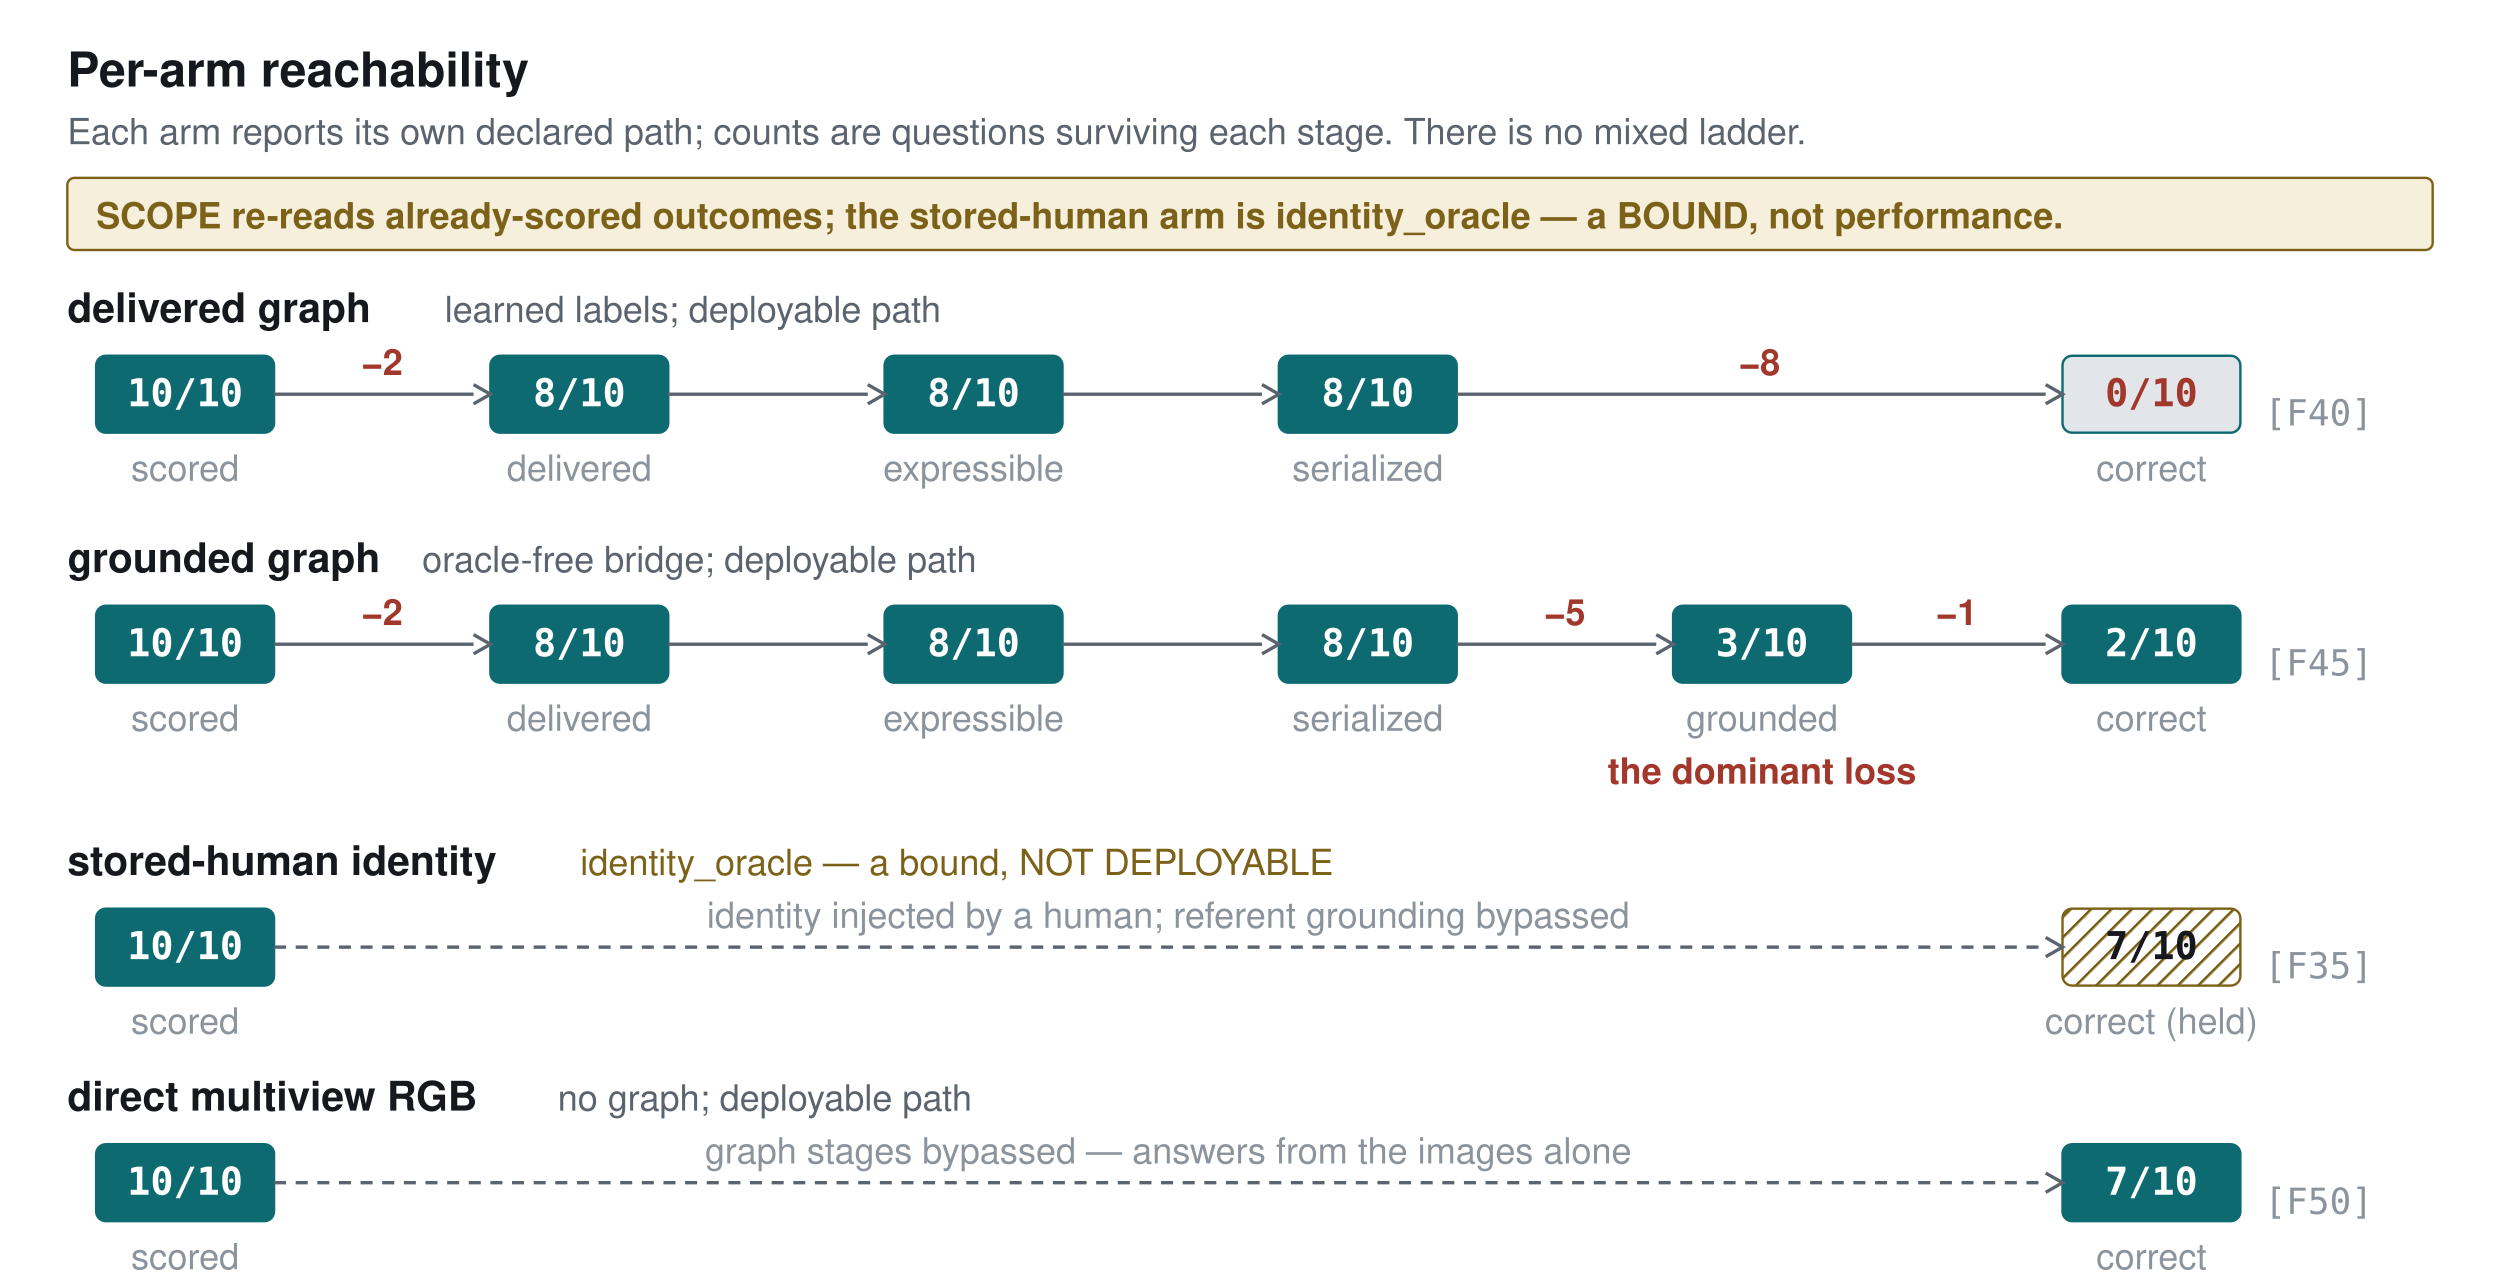
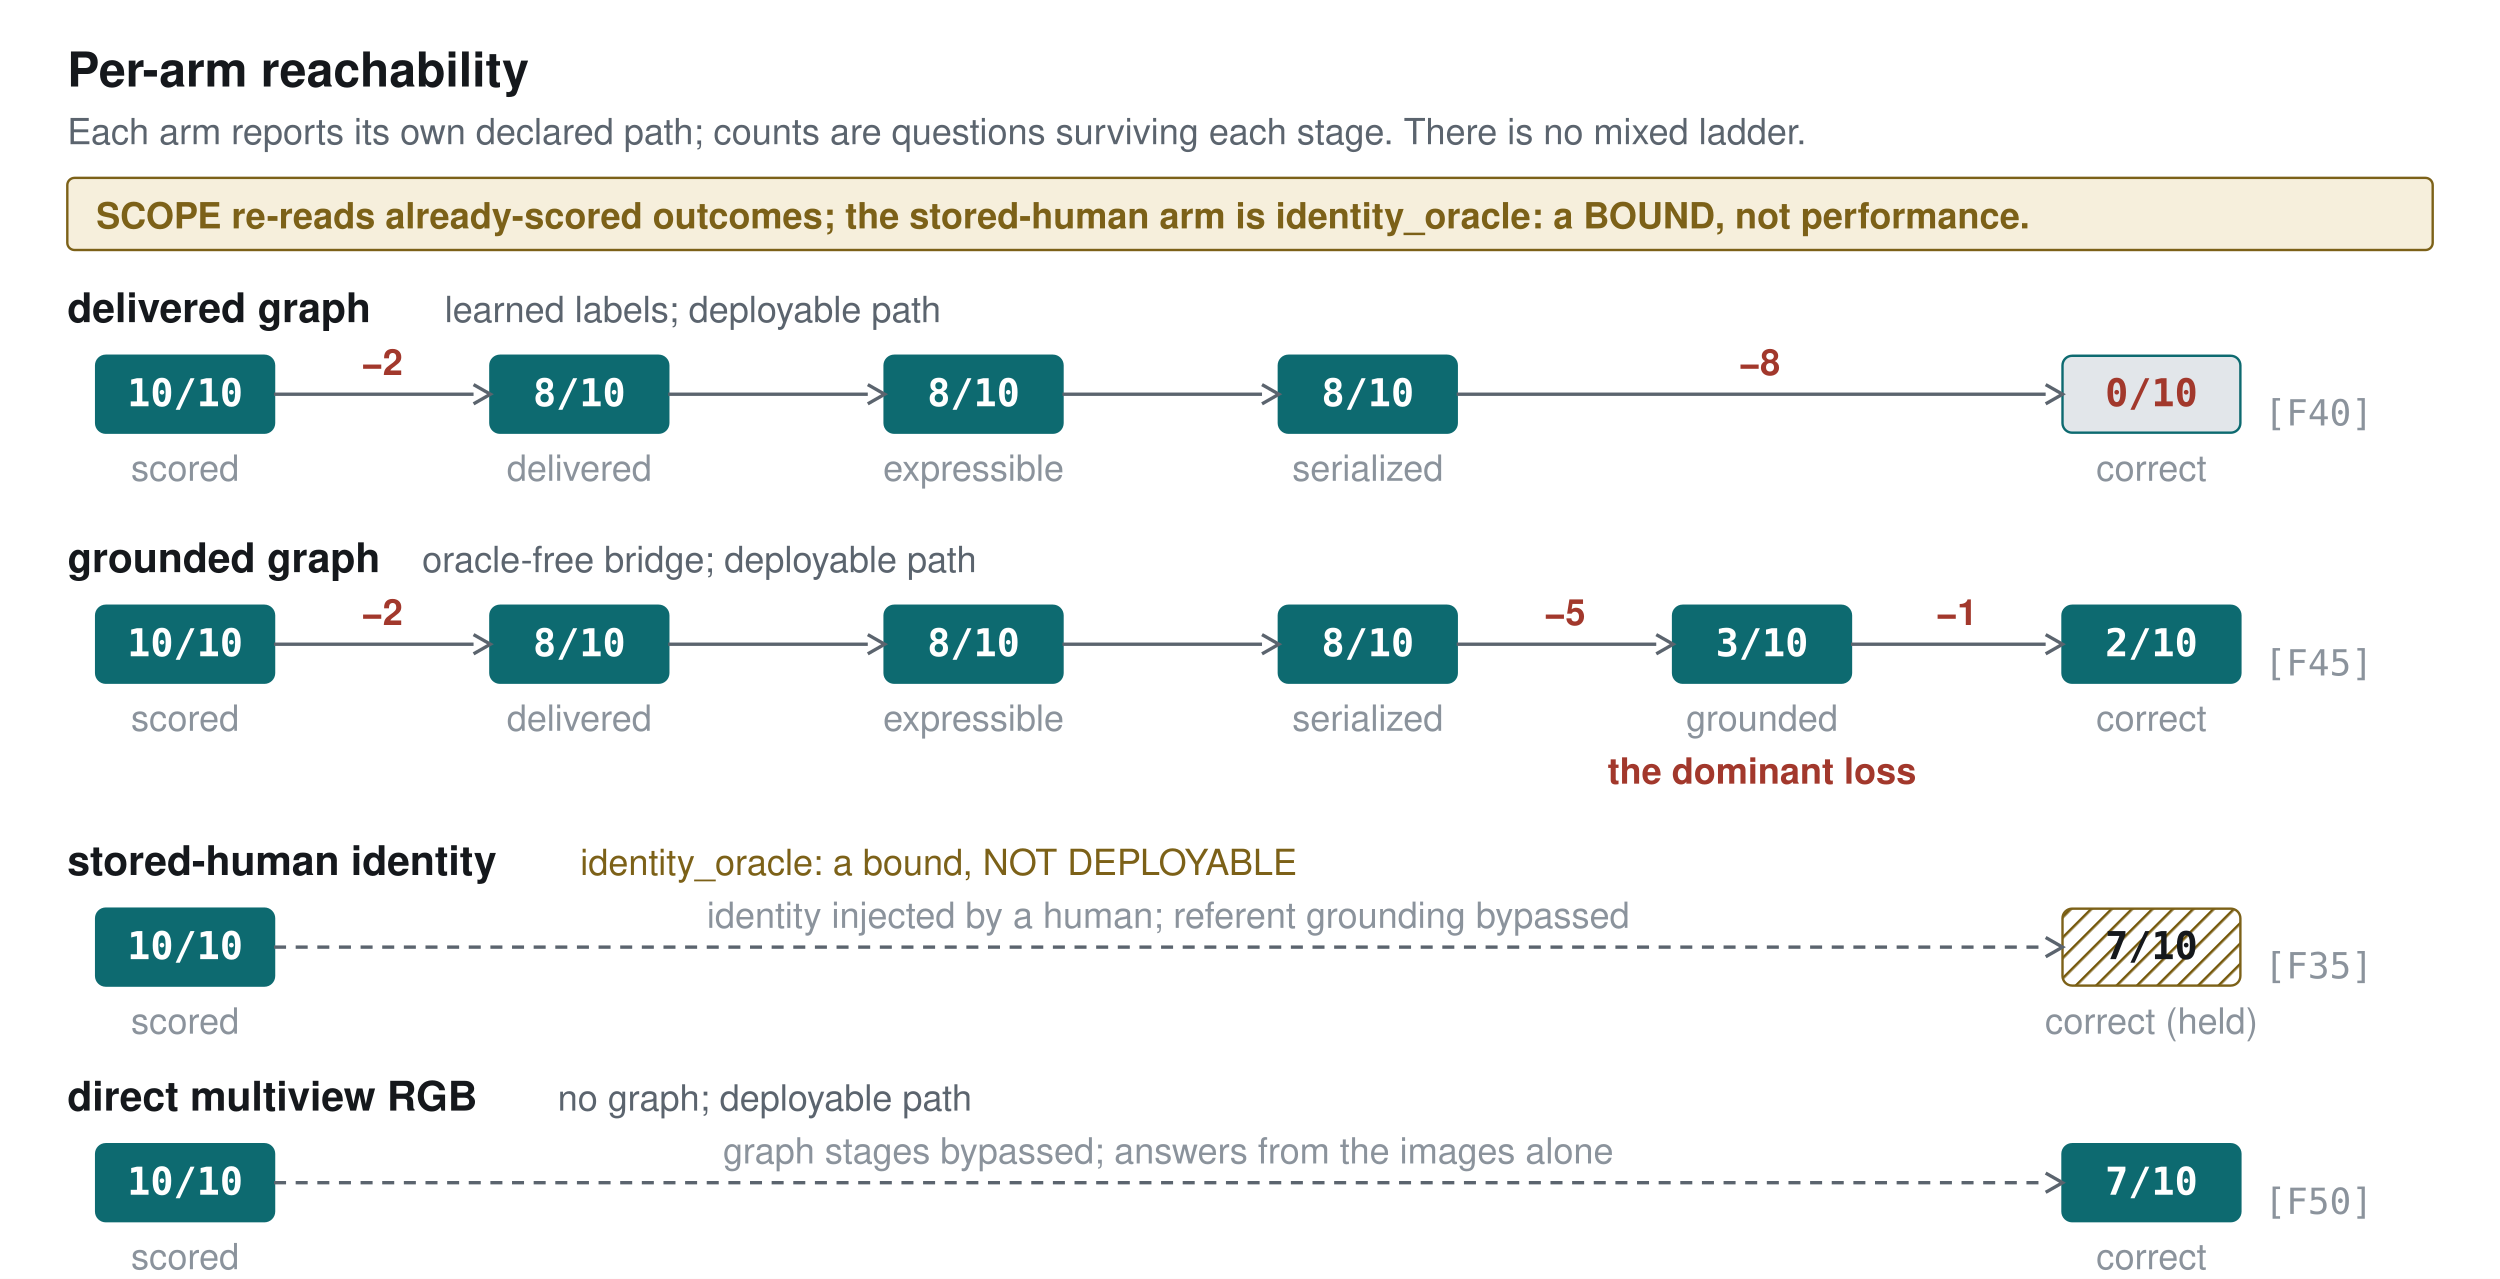
<svg xmlns="http://www.w3.org/2000/svg" width="1040" height="532" viewBox="0 0 1040 532" role="img" aria-label="Per-arm reachability">
  <defs>
    <pattern id="hatch" width="6" height="6" patternUnits="userSpaceOnUse" patternTransform="rotate(45)">
      <rect width="6" height="6" fill="#ffffff" />
      <line x1="0" y1="0" x2="0" y2="6" stroke="#7c6118" stroke-width="2.2" />
    </pattern>
  </defs>
  <rect width="1040" height="532" fill="#ffffff" />
  <text x="28" y="36" font-family="Helvetica, Arial, sans-serif" font-size="20" fill="#15181c" text-anchor="start" font-weight="600">Per-arm reachability</text>
  <text x="28" y="60" font-family="Helvetica, Arial, sans-serif" font-size="15" fill="#5b646e" text-anchor="start" font-weight="normal">Each arm reports its own declared path; counts are questions surviving each stage. There is no mixed ladder.</text>
  <rect x="28" y="74" width="984" height="30" rx="3" fill="#f6efdc" stroke="#7c6118" stroke-width="1" />
-   <text x="40" y="95" font-family="Helvetica, Arial, sans-serif" font-size="15" fill="#7c6118" text-anchor="start" font-weight="600">SCOPE  re-reads already-scored outcomes; the stored-human arm is identity_oracle — a BOUND, not performance.</text>
+   <text x="40" y="95" font-family="Helvetica, Arial, sans-serif" font-size="15" fill="#7c6118" text-anchor="start" font-weight="600">SCOPE  re-reads already-scored outcomes; the stored-human arm is identity_oracle: a BOUND, not performance.</text>
  <text x="28" y="134" font-family="Helvetica, Arial, sans-serif" font-size="17" fill="#15181c" text-anchor="start" font-weight="700">delivered graph</text>
  <text x="185.0" y="134" font-family="Helvetica, Arial, sans-serif" font-size="15" fill="#5b646e" text-anchor="start" font-weight="normal">learned labels; deployable path</text>
  <text x="942" y="177" font-family="ui-monospace, 'SF Mono', Menlo, monospace" font-size="15" fill="#8b939c" text-anchor="start" font-weight="normal">[F40]</text>
  <rect x="40" y="148" width="74" height="32" rx="4" fill="#0d6a70" stroke="#0d6a70" stroke-width="1" />
  <text x="77.0" y="169" font-family="ui-monospace, 'SF Mono', Menlo, monospace" font-size="16" fill="#ffffff" text-anchor="middle" font-weight="700">10/10</text>
  <rect x="204" y="148" width="74" height="32" rx="4" fill="#0d6a70" stroke="#0d6a70" stroke-width="1" />
  <text x="241.0" y="169" font-family="ui-monospace, 'SF Mono', Menlo, monospace" font-size="16" fill="#ffffff" text-anchor="middle" font-weight="700">8/10</text>
  <rect x="368" y="148" width="74" height="32" rx="4" fill="#0d6a70" stroke="#0d6a70" stroke-width="1" />
  <text x="405.0" y="169" font-family="ui-monospace, 'SF Mono', Menlo, monospace" font-size="16" fill="#ffffff" text-anchor="middle" font-weight="700">8/10</text>
  <rect x="532" y="148" width="74" height="32" rx="4" fill="#0d6a70" stroke="#0d6a70" stroke-width="1" />
  <text x="569.0" y="169" font-family="ui-monospace, 'SF Mono', Menlo, monospace" font-size="16" fill="#ffffff" text-anchor="middle" font-weight="700">8/10</text>
  <rect x="858" y="148" width="74" height="32" rx="4" fill="#e2e6ea" stroke="#0d6a70" stroke-width="1" />
  <text x="895.0" y="169" font-family="ui-monospace, 'SF Mono', Menlo, monospace" font-size="16" fill="#a2382c" text-anchor="middle" font-weight="700">0/10</text>
  <line x1="114" y1="164.0" x2="197" y2="164.0" stroke="#5b646e" stroke-width="1.4" />
  <path d="M 197 160.0 L 204 164.0 L 197 168.0" fill="none" stroke="#5b646e" stroke-width="1.4" />
  <text x="159.0" y="156.0" font-family="Helvetica, Arial, sans-serif" font-size="15" fill="#a2382c" text-anchor="middle" font-weight="700">−2</text>
  <line x1="278" y1="164.0" x2="361" y2="164.0" stroke="#5b646e" stroke-width="1.4" />
  <path d="M 361 160.0 L 368 164.0 L 361 168.0" fill="none" stroke="#5b646e" stroke-width="1.4" />
  <line x1="442" y1="164.0" x2="525" y2="164.0" stroke="#5b646e" stroke-width="1.4" />
  <path d="M 525 160.0 L 532 164.0 L 525 168.0" fill="none" stroke="#5b646e" stroke-width="1.4" />
  <line x1="606" y1="164.0" x2="851" y2="164.0" stroke="#5b646e" stroke-width="1.4" />
  <path d="M 851 160.0 L 858 164.0 L 851 168.0" fill="none" stroke="#5b646e" stroke-width="1.4" />
  <text x="732.0" y="156.0" font-family="Helvetica, Arial, sans-serif" font-size="15" fill="#a2382c" text-anchor="middle" font-weight="700">−8</text>
  <text x="77.0" y="200" font-family="Helvetica, Arial, sans-serif" font-size="15" fill="#8b939c" text-anchor="middle" font-weight="normal">scored</text>
  <text x="241.0" y="200" font-family="Helvetica, Arial, sans-serif" font-size="15" fill="#8b939c" text-anchor="middle" font-weight="normal">delivered</text>
  <text x="405.0" y="200" font-family="Helvetica, Arial, sans-serif" font-size="15" fill="#8b939c" text-anchor="middle" font-weight="normal">expressible</text>
  <text x="569.0" y="200" font-family="Helvetica, Arial, sans-serif" font-size="15" fill="#8b939c" text-anchor="middle" font-weight="normal">serialized</text>
  <text x="895.0" y="200" font-family="Helvetica, Arial, sans-serif" font-size="15" fill="#8b939c" text-anchor="middle" font-weight="normal">correct</text>
  <text x="28" y="238" font-family="Helvetica, Arial, sans-serif" font-size="17" fill="#15181c" text-anchor="start" font-weight="700">grounded graph</text>
  <text x="175.6" y="238" font-family="Helvetica, Arial, sans-serif" font-size="15" fill="#5b646e" text-anchor="start" font-weight="normal">oracle-free bridge; deployable path</text>
  <text x="942" y="281" font-family="ui-monospace, 'SF Mono', Menlo, monospace" font-size="15" fill="#8b939c" text-anchor="start" font-weight="normal">[F45]</text>
  <rect x="40" y="252" width="74" height="32" rx="4" fill="#0d6a70" stroke="#0d6a70" stroke-width="1" />
  <text x="77.0" y="273" font-family="ui-monospace, 'SF Mono', Menlo, monospace" font-size="16" fill="#ffffff" text-anchor="middle" font-weight="700">10/10</text>
  <rect x="204" y="252" width="74" height="32" rx="4" fill="#0d6a70" stroke="#0d6a70" stroke-width="1" />
  <text x="241.0" y="273" font-family="ui-monospace, 'SF Mono', Menlo, monospace" font-size="16" fill="#ffffff" text-anchor="middle" font-weight="700">8/10</text>
  <rect x="368" y="252" width="74" height="32" rx="4" fill="#0d6a70" stroke="#0d6a70" stroke-width="1" />
  <text x="405.0" y="273" font-family="ui-monospace, 'SF Mono', Menlo, monospace" font-size="16" fill="#ffffff" text-anchor="middle" font-weight="700">8/10</text>
  <rect x="532" y="252" width="74" height="32" rx="4" fill="#0d6a70" stroke="#0d6a70" stroke-width="1" />
  <text x="569.0" y="273" font-family="ui-monospace, 'SF Mono', Menlo, monospace" font-size="16" fill="#ffffff" text-anchor="middle" font-weight="700">8/10</text>
  <rect x="696" y="252" width="74" height="32" rx="4" fill="#0d6a70" stroke="#0d6a70" stroke-width="1" />
  <text x="733.0" y="273" font-family="ui-monospace, 'SF Mono', Menlo, monospace" font-size="16" fill="#ffffff" text-anchor="middle" font-weight="700">3/10</text>
  <rect x="858" y="252" width="74" height="32" rx="4" fill="#0d6a70" stroke="#0d6a70" stroke-width="1" />
  <text x="895.0" y="273" font-family="ui-monospace, 'SF Mono', Menlo, monospace" font-size="16" fill="#ffffff" text-anchor="middle" font-weight="700">2/10</text>
  <line x1="114" y1="268.0" x2="197" y2="268.0" stroke="#5b646e" stroke-width="1.4" />
  <path d="M 197 264.0 L 204 268.0 L 197 272.0" fill="none" stroke="#5b646e" stroke-width="1.4" />
  <text x="159.0" y="260.0" font-family="Helvetica, Arial, sans-serif" font-size="15" fill="#a2382c" text-anchor="middle" font-weight="700">−2</text>
  <line x1="278" y1="268.0" x2="361" y2="268.0" stroke="#5b646e" stroke-width="1.4" />
  <path d="M 361 264.0 L 368 268.0 L 361 272.0" fill="none" stroke="#5b646e" stroke-width="1.4" />
  <line x1="442" y1="268.0" x2="525" y2="268.0" stroke="#5b646e" stroke-width="1.4" />
  <path d="M 525 264.0 L 532 268.0 L 525 272.0" fill="none" stroke="#5b646e" stroke-width="1.4" />
  <line x1="606" y1="268.0" x2="689" y2="268.0" stroke="#5b646e" stroke-width="1.4" />
  <path d="M 689 264.0 L 696 268.0 L 689 272.0" fill="none" stroke="#5b646e" stroke-width="1.4" />
  <text x="651.0" y="260.0" font-family="Helvetica, Arial, sans-serif" font-size="15" fill="#a2382c" text-anchor="middle" font-weight="700">−5</text>
  <line x1="770" y1="268.0" x2="851" y2="268.0" stroke="#5b646e" stroke-width="1.4" />
  <path d="M 851 264.0 L 858 268.0 L 851 272.0" fill="none" stroke="#5b646e" stroke-width="1.4" />
  <text x="814.0" y="260.0" font-family="Helvetica, Arial, sans-serif" font-size="15" fill="#a2382c" text-anchor="middle" font-weight="700">−1</text>
  <text x="77.0" y="304" font-family="Helvetica, Arial, sans-serif" font-size="15" fill="#8b939c" text-anchor="middle" font-weight="normal">scored</text>
  <text x="241.0" y="304" font-family="Helvetica, Arial, sans-serif" font-size="15" fill="#8b939c" text-anchor="middle" font-weight="normal">delivered</text>
  <text x="405.0" y="304" font-family="Helvetica, Arial, sans-serif" font-size="15" fill="#8b939c" text-anchor="middle" font-weight="normal">expressible</text>
  <text x="569.0" y="304" font-family="Helvetica, Arial, sans-serif" font-size="15" fill="#8b939c" text-anchor="middle" font-weight="normal">serialized</text>
  <text x="733.0" y="304" font-family="Helvetica, Arial, sans-serif" font-size="15" fill="#8b939c" text-anchor="middle" font-weight="normal">grounded</text>
  <text x="895.0" y="304" font-family="Helvetica, Arial, sans-serif" font-size="15" fill="#8b939c" text-anchor="middle" font-weight="normal">correct</text>
  <text x="733.0" y="326" font-family="Helvetica, Arial, sans-serif" font-size="15" fill="#a2382c" text-anchor="middle" font-weight="700">the dominant loss</text>
  <text x="28" y="364" font-family="Helvetica, Arial, sans-serif" font-size="17" fill="#15181c" text-anchor="start" font-weight="700">stored-human identity</text>
-   <text x="241.4" y="364" font-family="Helvetica, Arial, sans-serif" font-size="15" fill="#7c6118" text-anchor="start" font-weight="normal">identity_oracle — a bound, NOT DEPLOYABLE</text>
+   <text x="241.4" y="364" font-family="Helvetica, Arial, sans-serif" font-size="15" fill="#7c6118" text-anchor="start" font-weight="normal">identity_oracle: a bound, NOT DEPLOYABLE</text>
  <text x="942" y="407" font-family="ui-monospace, 'SF Mono', Menlo, monospace" font-size="15" fill="#8b939c" text-anchor="start" font-weight="normal">[F35]</text>
  <rect x="40" y="378" width="74" height="32" rx="4" fill="#0d6a70" stroke="#0d6a70" stroke-width="1" />
  <text x="77.0" y="399" font-family="ui-monospace, 'SF Mono', Menlo, monospace" font-size="16" fill="#ffffff" text-anchor="middle" font-weight="700">10/10</text>
  <rect x="858" y="378" width="74" height="32" rx="4" fill="url(#hatch)" stroke="#7c6118" stroke-width="1" />
  <text x="895.0" y="399" font-family="ui-monospace, 'SF Mono', Menlo, monospace" font-size="16" fill="#15181c" text-anchor="middle" font-weight="700">7/10</text>
  <line x1="114" y1="394.0" x2="851" y2="394.0" stroke="#5b646e" stroke-width="1.4" stroke-dasharray="5 4" />
  <path d="M 851 390.0 L 858 394.0 L 851 398.0" fill="none" stroke="#5b646e" stroke-width="1.4" />
  <text x="486.0" y="386.0" font-family="Helvetica, Arial, sans-serif" font-size="15" fill="#8b939c" text-anchor="middle" font-weight="normal">identity injected by a human; referent grounding bypassed</text>
  <text x="77.0" y="430" font-family="Helvetica, Arial, sans-serif" font-size="15" fill="#8b939c" text-anchor="middle" font-weight="normal">scored</text>
  <text x="895.0" y="430" font-family="Helvetica, Arial, sans-serif" font-size="15" fill="#8b939c" text-anchor="middle" font-weight="normal">correct (held)</text>
  <text x="28" y="462" font-family="Helvetica, Arial, sans-serif" font-size="17" fill="#15181c" text-anchor="start" font-weight="700">direct multiview RGB</text>
  <text x="232.0" y="462" font-family="Helvetica, Arial, sans-serif" font-size="15" fill="#5b646e" text-anchor="start" font-weight="normal">no graph; deployable path</text>
  <text x="942" y="505" font-family="ui-monospace, 'SF Mono', Menlo, monospace" font-size="15" fill="#8b939c" text-anchor="start" font-weight="normal">[F50]</text>
  <rect x="40" y="476" width="74" height="32" rx="4" fill="#0d6a70" stroke="#0d6a70" stroke-width="1" />
  <text x="77.0" y="497" font-family="ui-monospace, 'SF Mono', Menlo, monospace" font-size="16" fill="#ffffff" text-anchor="middle" font-weight="700">10/10</text>
  <rect x="858" y="476" width="74" height="32" rx="4" fill="#0d6a70" stroke="#0d6a70" stroke-width="1" />
  <text x="895.0" y="497" font-family="ui-monospace, 'SF Mono', Menlo, monospace" font-size="16" fill="#ffffff" text-anchor="middle" font-weight="700">7/10</text>
  <line x1="114" y1="492.0" x2="851" y2="492.0" stroke="#5b646e" stroke-width="1.4" stroke-dasharray="5 4" />
  <path d="M 851 488.0 L 858 492.0 L 851 496.0" fill="none" stroke="#5b646e" stroke-width="1.4" />
-   <text x="486.0" y="484.0" font-family="Helvetica, Arial, sans-serif" font-size="15" fill="#8b939c" text-anchor="middle" font-weight="normal">graph stages bypassed — answers from the images alone</text>
+   <text x="486.0" y="484.0" font-family="Helvetica, Arial, sans-serif" font-size="15" fill="#8b939c" text-anchor="middle" font-weight="normal">graph stages bypassed; answers from the images alone</text>
  <text x="77.0" y="528" font-family="Helvetica, Arial, sans-serif" font-size="15" fill="#8b939c" text-anchor="middle" font-weight="normal">scored</text>
  <text x="895.0" y="528" font-family="Helvetica, Arial, sans-serif" font-size="15" fill="#8b939c" text-anchor="middle" font-weight="normal">correct</text>
</svg>
